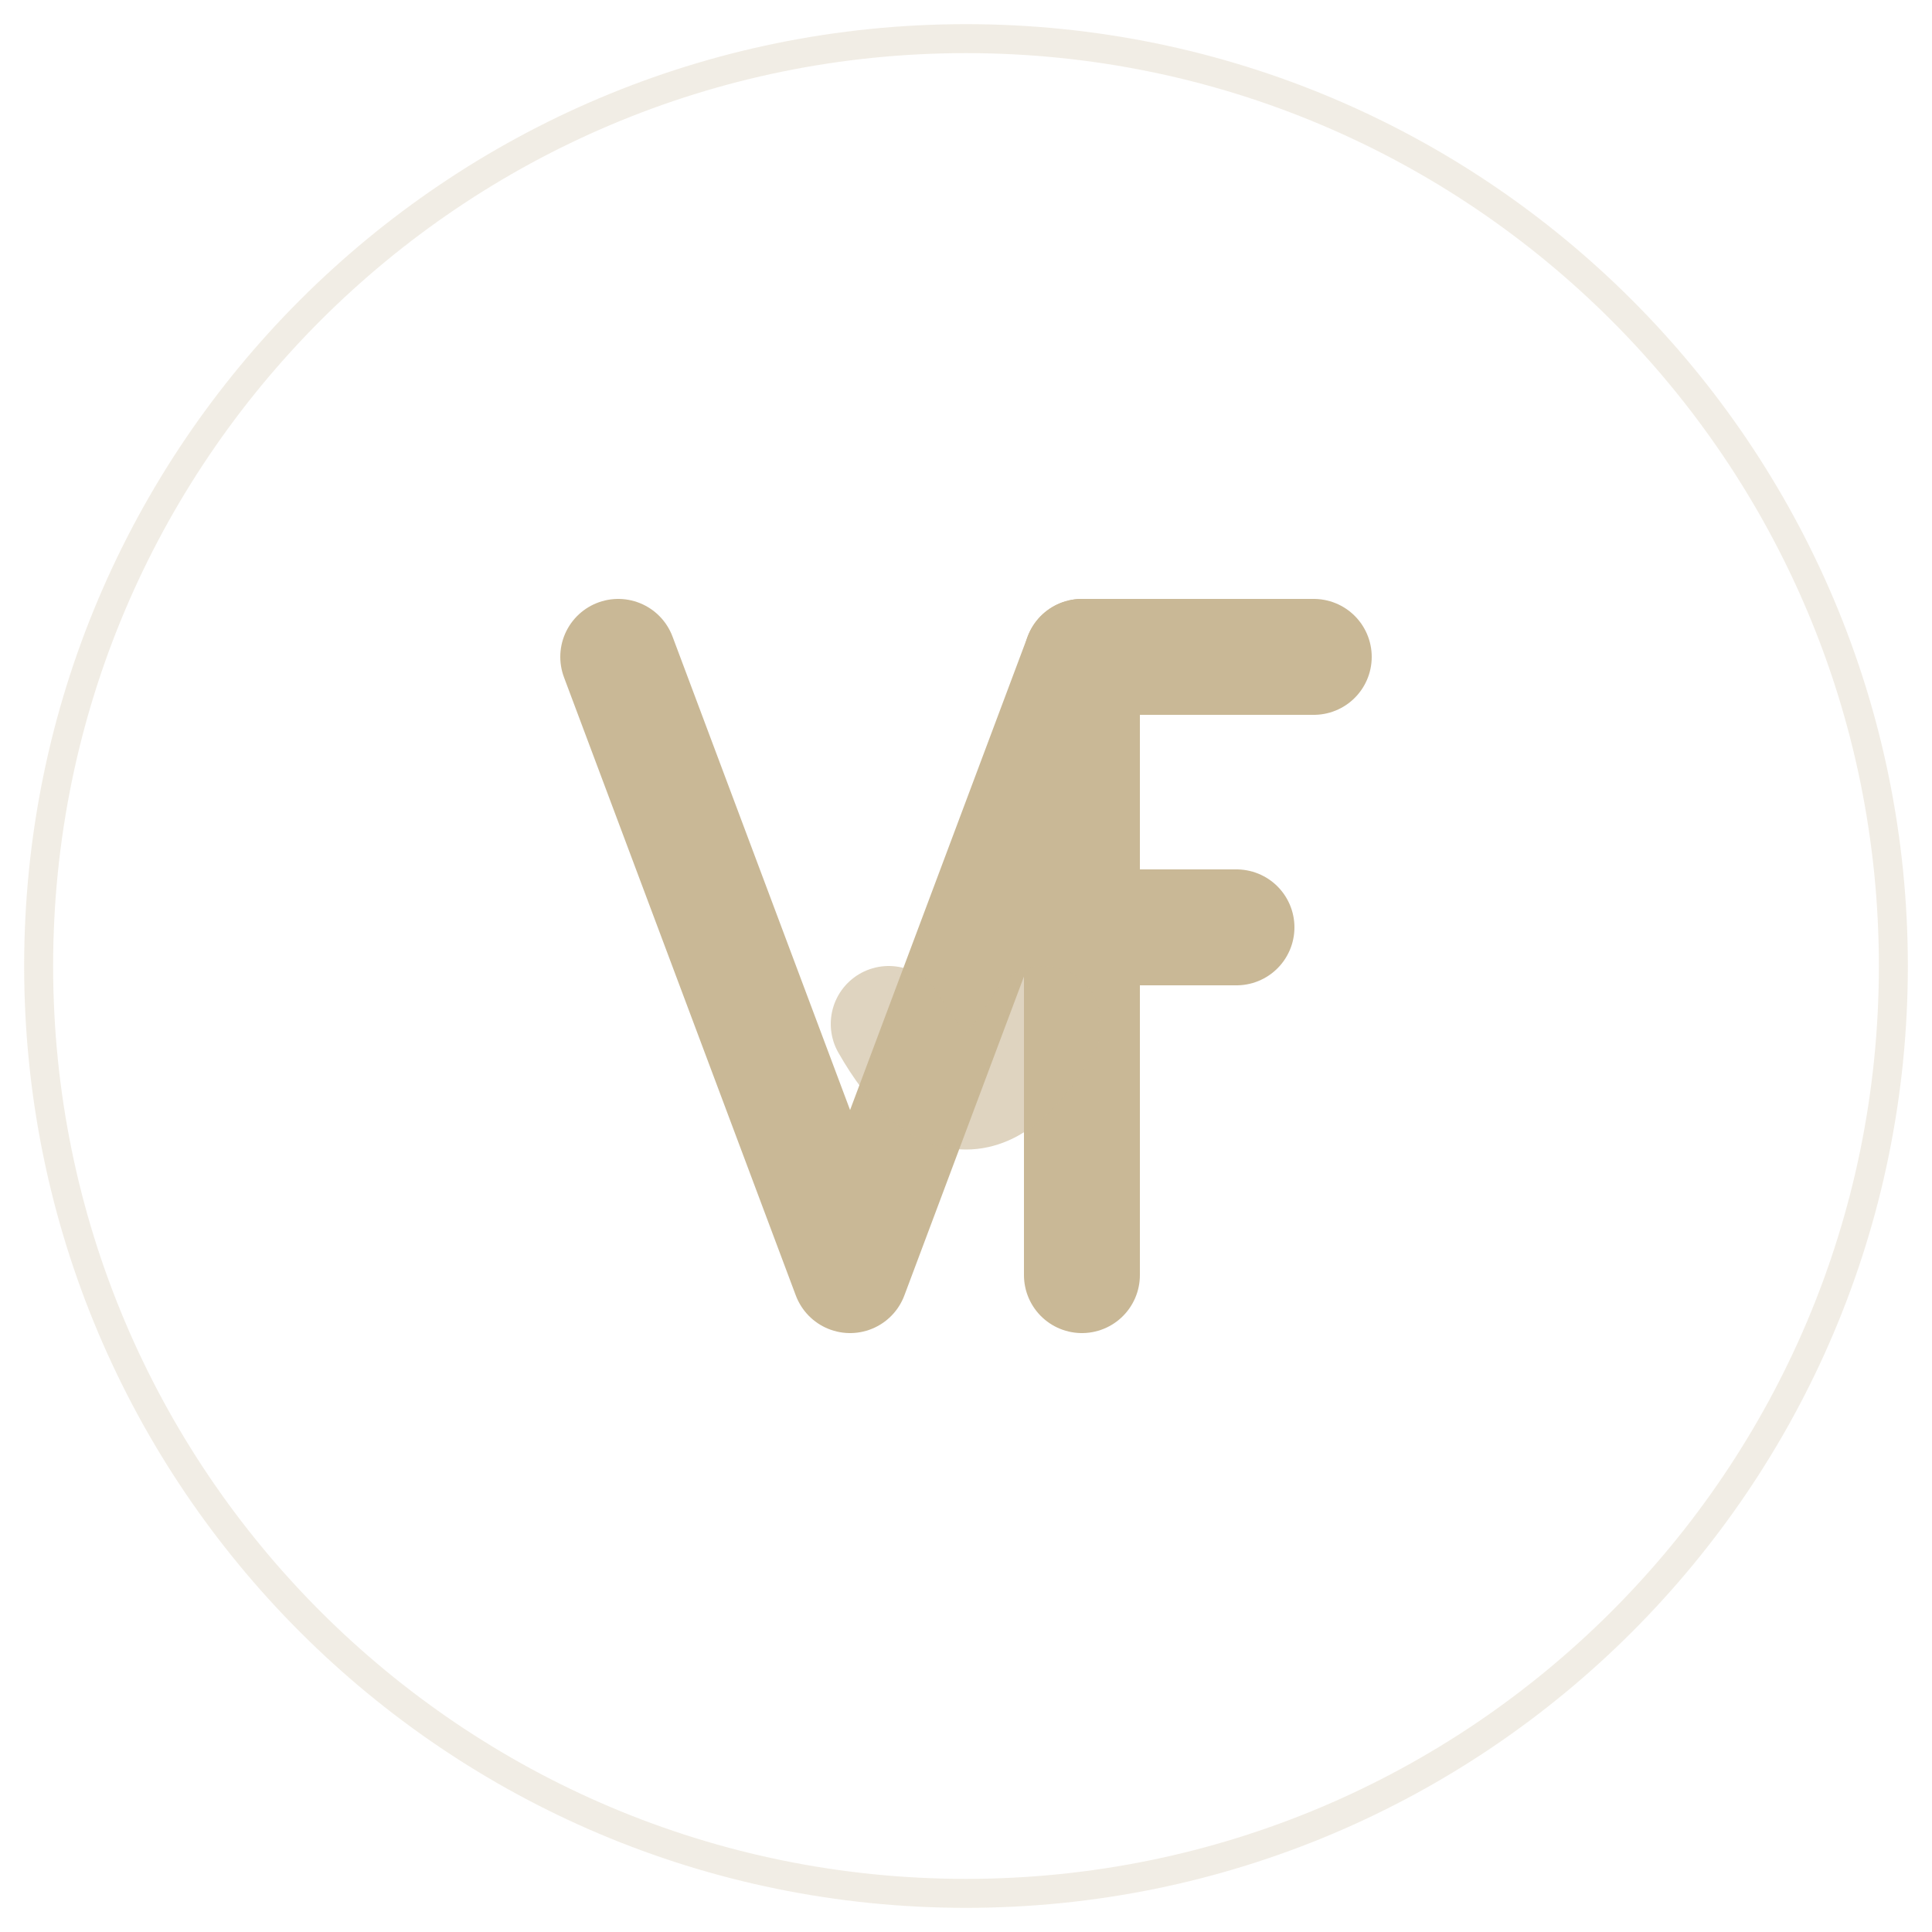
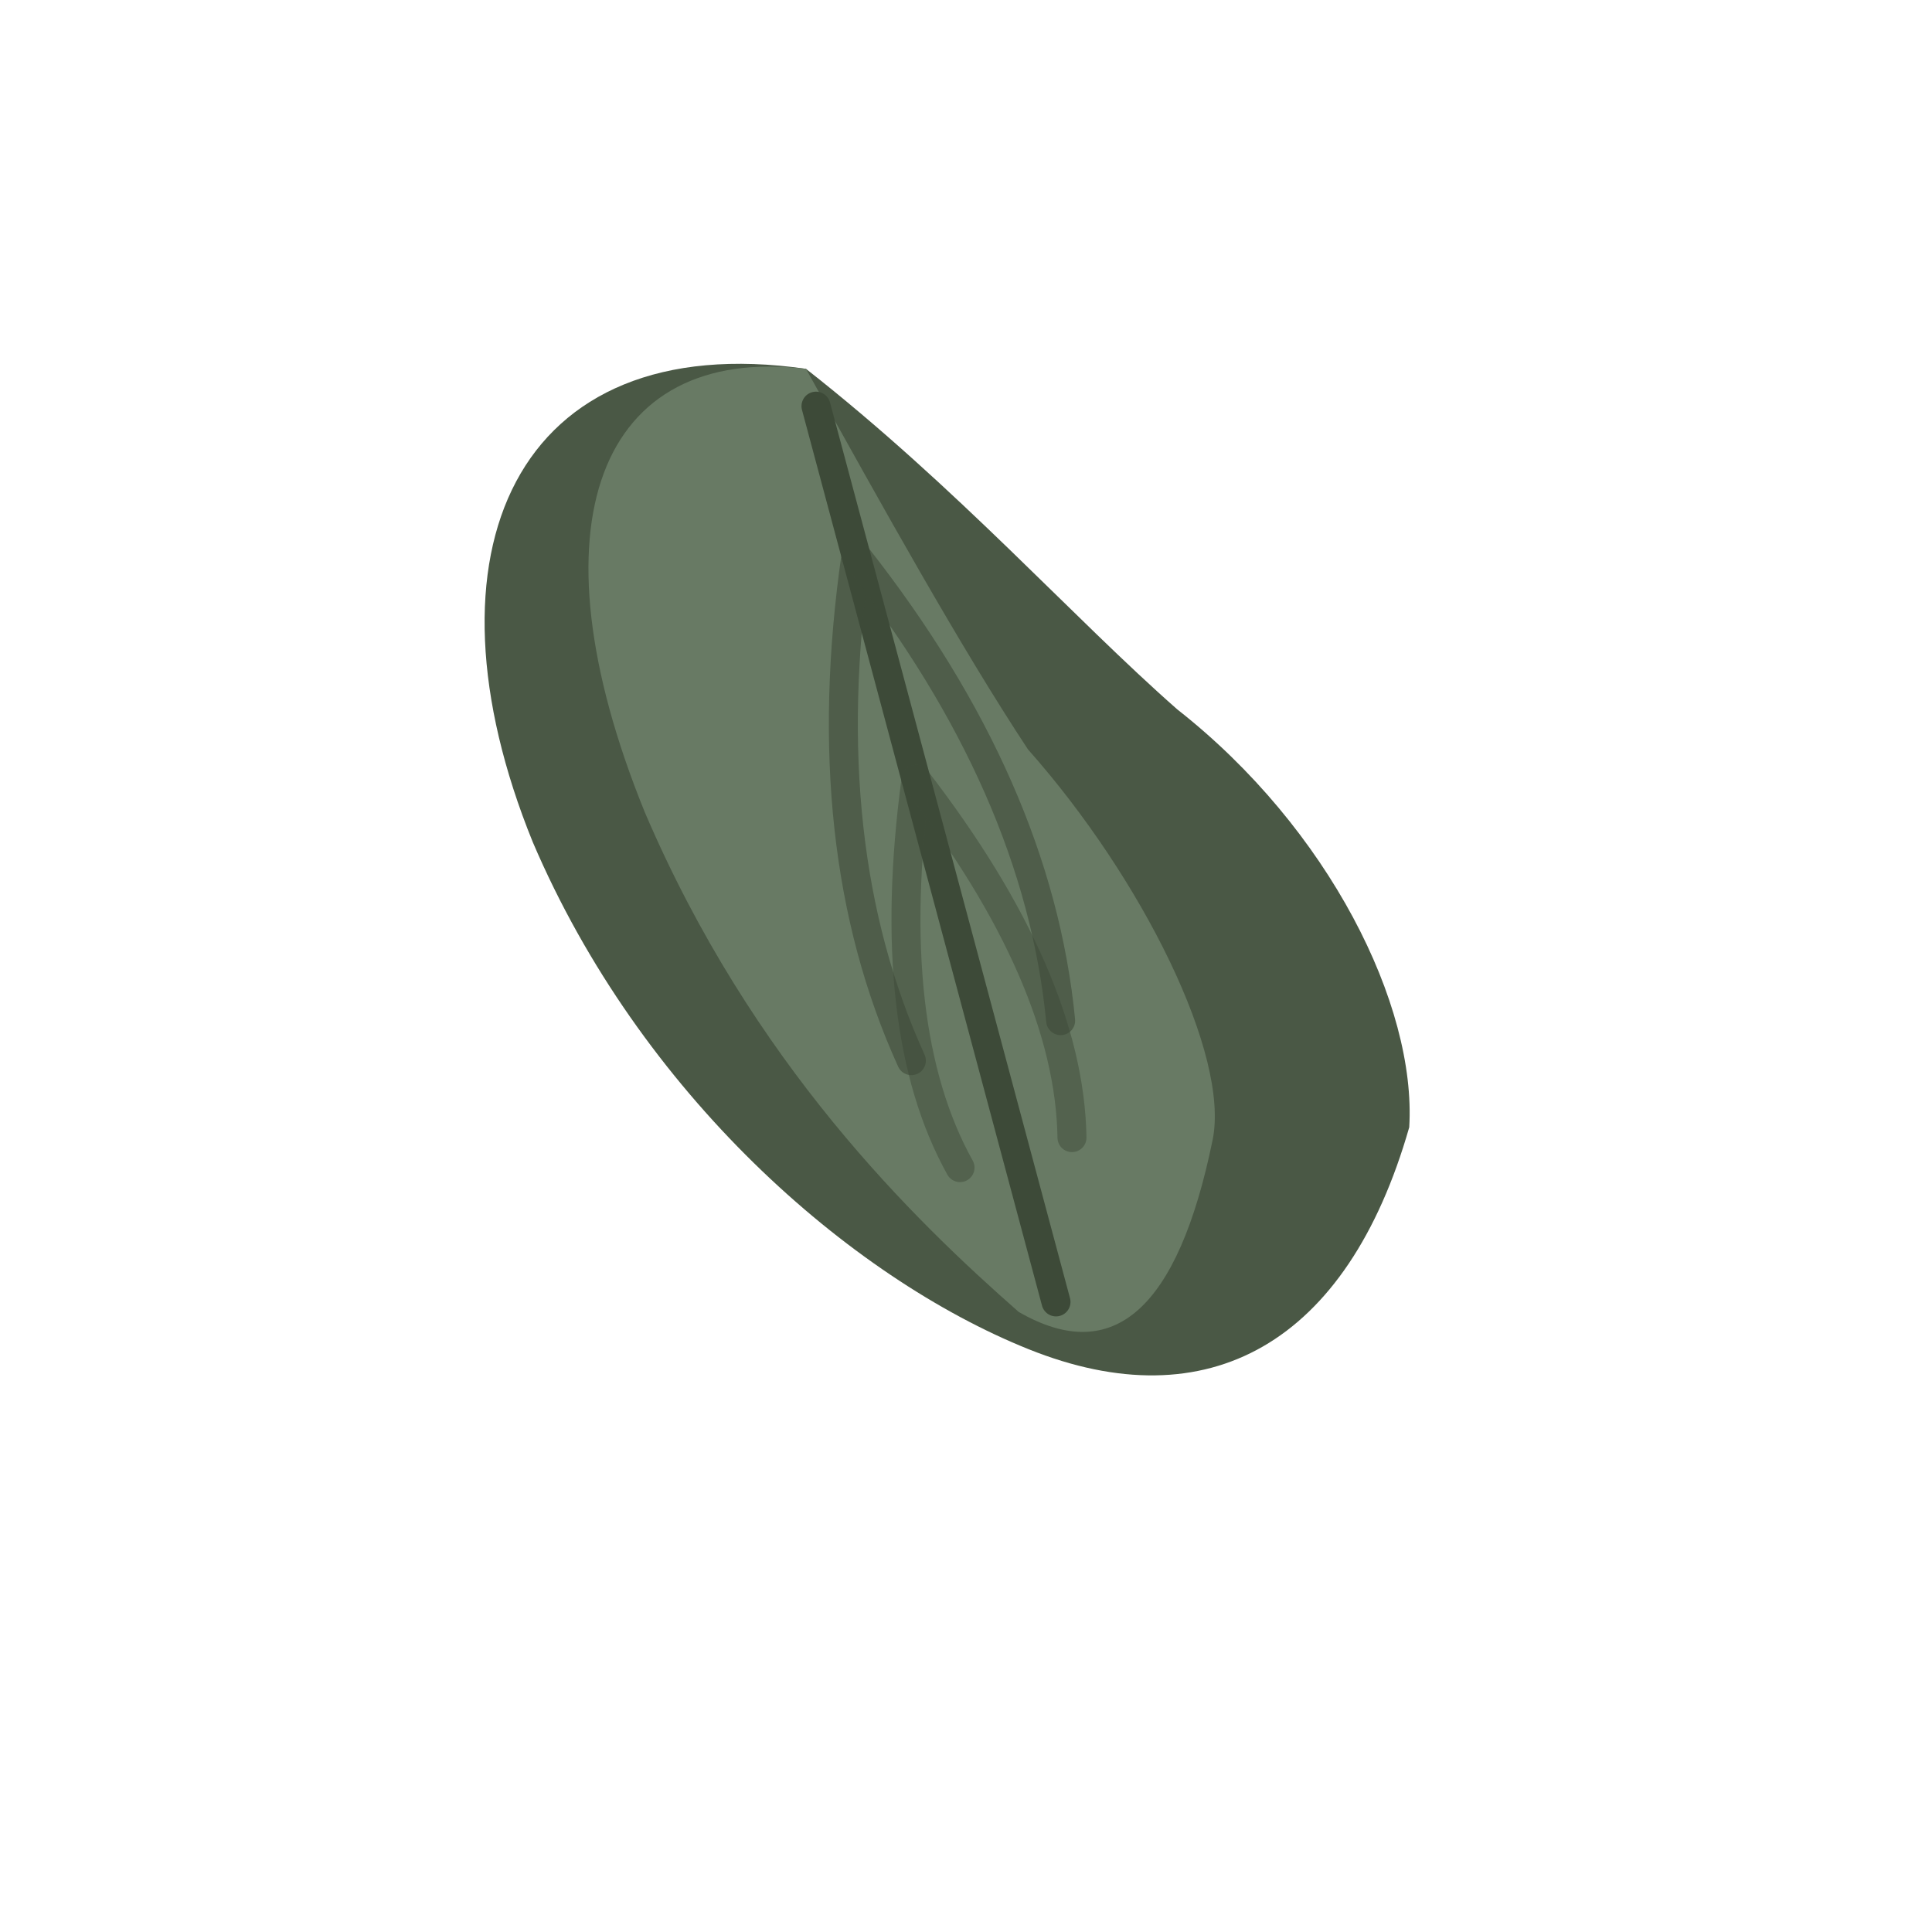
<svg xmlns="http://www.w3.org/2000/svg" viewBox="0 0 100 100" width="100" height="100">
  <defs>
    <style>
-       .line { fill: none; stroke: #C9B896; stroke-width: 6; stroke-linecap: round; stroke-linejoin: round; }
-       .line-dark { fill: none; stroke: #2A2A2A; stroke-width: 6; stroke-linecap: round; stroke-linejoin: round; }
+       .leaf { fill: #4A5845; }
+       .leaf-light { fill: #687A64; }
+       .leaf-vein { fill: none; stroke: #3D4A38; stroke-width: 1.5; stroke-linecap: round; }
    </style>
  </defs>
-   <circle cx="50" cy="50" r="48" fill="none" stroke="#C9B896" stroke-width="1.5" opacity="0.25" />
-   <g transform="translate(50, 50)">
-     <path class="line" d="M -18, -16 L -6, 16 L 6, -16" />
-     <path class="line" d="M 6, -16 L 18, -16 M 6, -16 L 6, 16 M 6, -2 L 14, -2" />
-     <path class="line" d="M -4, 3 Q 0, 10 4, 3" stroke-width="3.5" opacity="0.6" />
+   <g transform="translate(50, 50) rotate(-15)">
+     <path class="leaf" d="M 0,-32        C -14,-38 -22,-28 -20,-12        C -18,2 -10,14 -2,20        C 6,26 14,24 20,14        C 22,8 20,-2 14,-10        C 10,-16 6,-24 0,-32 Z" />
+     <path class="leaf-light" d="M 0,-32        C -10,-36 -16,-28 -14,-12        C -12,2 -6,12 -2,18        C 2,22 6,20 10,12        C 12,8 10,-2 6,-10        C 4,-16 2,-24 0,-32 Z" />
+     <path class="leaf-vein" d="M 0,-30 Q 0,-10 0,18" />
+     <path class="leaf-vein" d="M 0,-22 Q -6,-8 -4,4" opacity="0.6" />
+     <path class="leaf-vein" d="M 0,-22 Q 6,-8 4,4" opacity="0.6" />
+     <path class="leaf-vein" d="M 0,-10 Q -5,2 -3,10" opacity="0.5" />
+     <path class="leaf-vein" d="M 0,-10 Q 5,2 3,10" opacity="0.5" />
  </g>
</svg>
